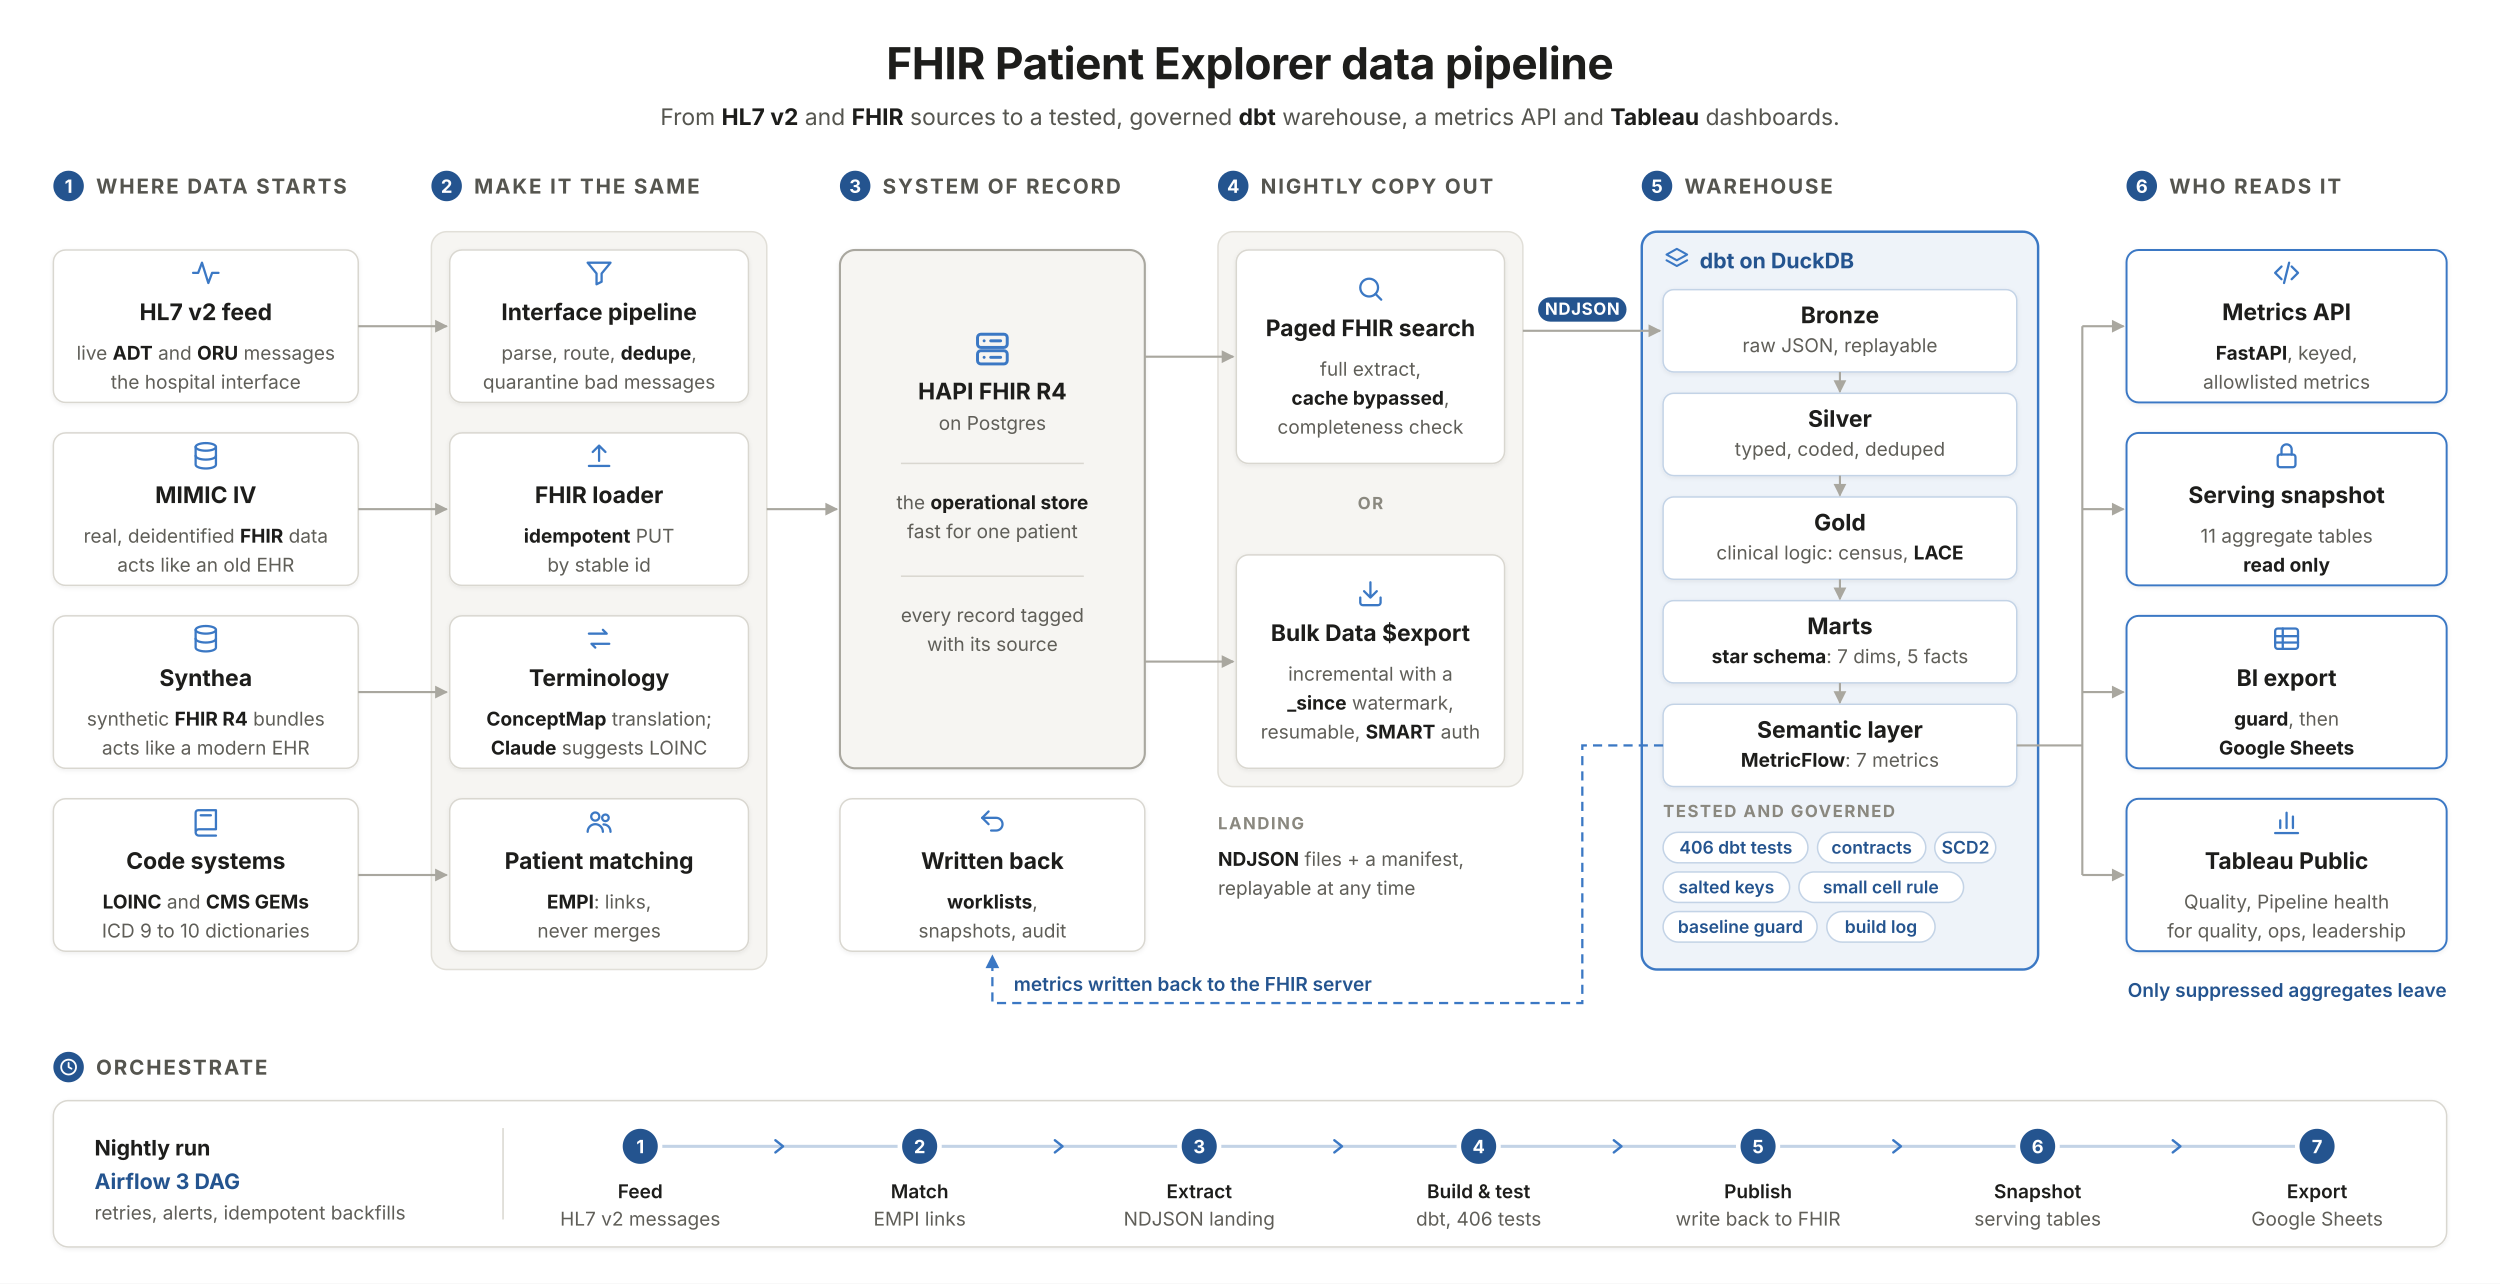
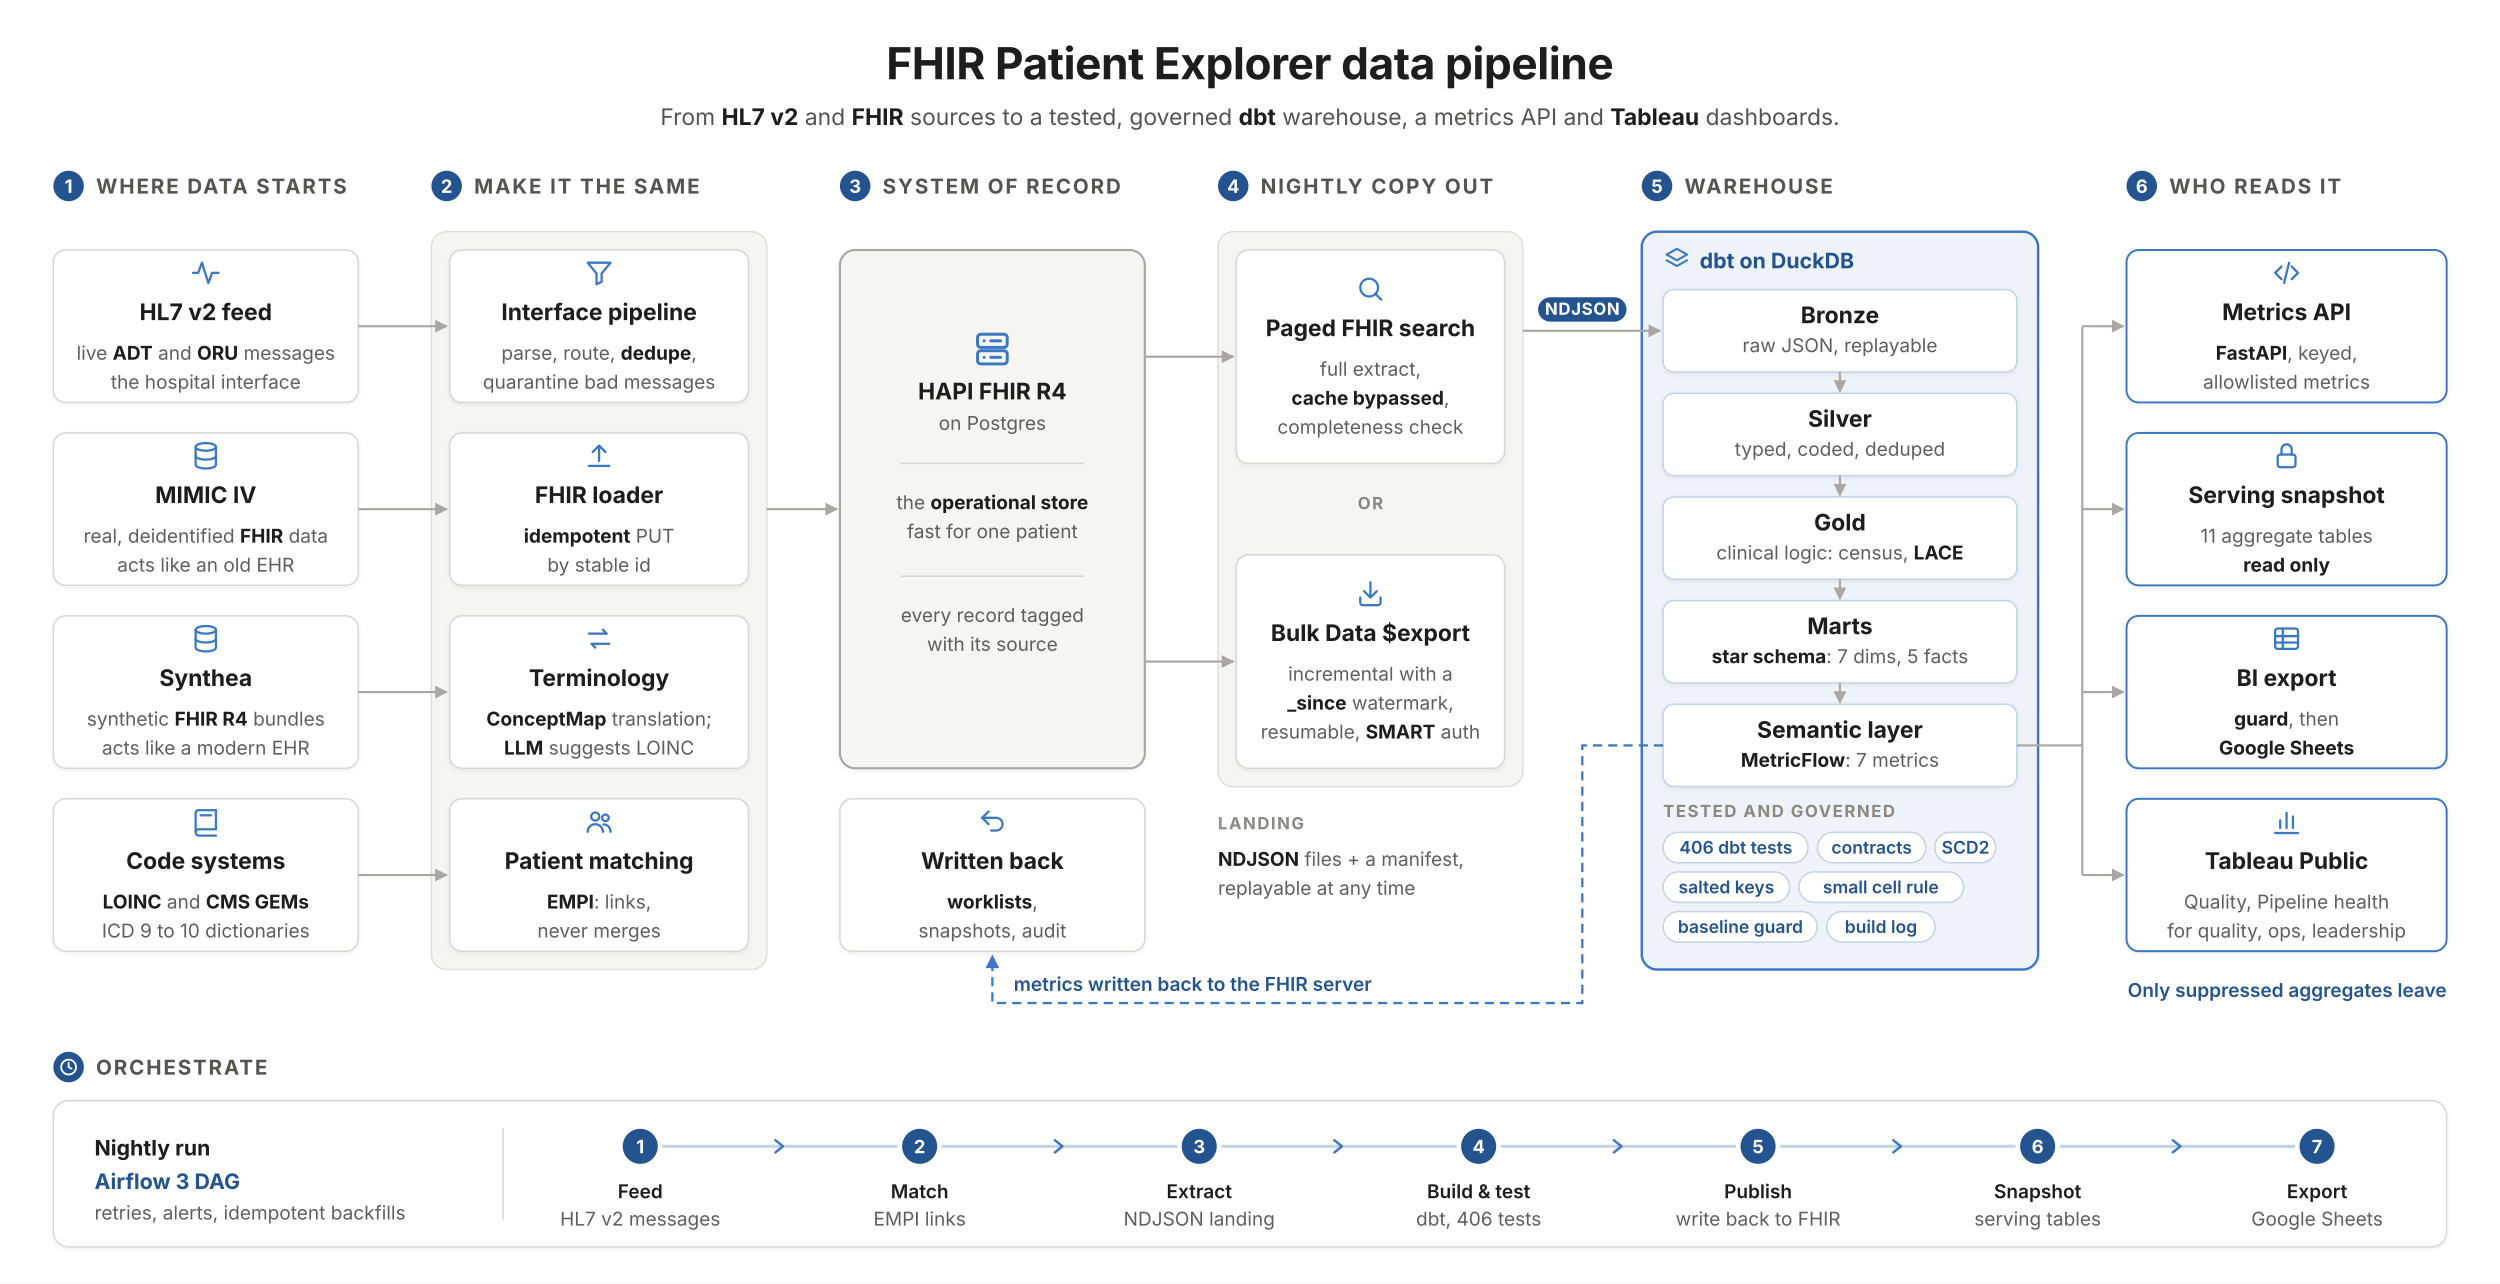
<svg xmlns="http://www.w3.org/2000/svg" viewBox="0 0 1640 842" width="1640" height="842" role="img" aria-labelledby="t d" font-family="Poppins, Inter, -apple-system, Segoe UI, Roboto, Helvetica, Arial, sans-serif">
  <style>
.bg{fill:#ffffff}
.box{fill:#ffffff;stroke:#d9d7d0;stroke-width:1}
.grp{fill:#f6f5f2;stroke:#e1dfd8;stroke-width:1}
.store{fill:#f6f5f2;stroke:#a9a79f;stroke-width:1.4}
.dw{fill:#eef3f9;stroke:#3b78c4;stroke-width:1.6}
.in{fill:#ffffff;stroke:#c3d3e6;stroke-width:1}
.u{fill:#ffffff;stroke:#3b78c4;stroke-width:1.3}
.pill{fill:#ffffff;stroke:#d9d7d0;stroke-width:1}
.chip{fill:#ffffff;stroke:#c3d3e6;stroke-width:1}
.tag{fill:#24548f}
.rule{stroke:#e6e4de;stroke-width:1}
.badge{fill:#24548f}
.bn{fill:#ffffff;font-size:12px;font-weight:700;text-anchor:middle}
.title{fill:#1d1d1b;font-size:29px;font-weight:700;letter-spacing:-0.01em}
.sub{fill:#55554f;font-size:15px}
.col{fill:#55554f;font-size:13.5px;font-weight:700;letter-spacing:0.09em}
.h{fill:#1d1d1b;font-size:15px;font-weight:700;text-anchor:middle}
.s{fill:#5f5e58;font-size:12.5px;text-anchor:middle}
.l{fill:#5f5e58;font-size:12.5px}
.lb{fill:#1d1d1b;font-size:14px;font-weight:700}
.lbb{fill:#24548f;font-size:14px;font-weight:700}
.cap{fill:#8a887f;font-size:11px;font-weight:700;letter-spacing:0.09em}
.ct{fill:#24548f;font-size:11.5px;font-weight:600;text-anchor:middle}
.tt{fill:#ffffff;font-size:11px;font-weight:700;text-anchor:middle;letter-spacing:0.04em}
.or{fill:#8a887f;font-size:11px;font-weight:700;text-anchor:middle;letter-spacing:0.09em}
.blue{fill:#24548f;font-size:12.5px;font-weight:600}
.pt{fill:#1d1d1b;font-size:12.5px;font-weight:600;text-anchor:middle}
.b{font-weight:700;fill:#1d1d1b}
.ar{stroke:#a9a79f;stroke-width:1.4;fill:none}
.hd{fill:#a9a79f}
.wb{stroke:#3b78c4;stroke-width:1.5;fill:none;stroke-dasharray:6 4}
.hdb{fill:#3b78c4}
.sep{stroke:#d9d7d0;stroke-width:1}
.track{stroke:#c3d3e6;stroke-width:2}
.chev{fill:none;stroke:#3b78c4;stroke-width:1.6;stroke-linecap:round;stroke-linejoin:round}
.node{fill:#24548f;stroke:#ffffff;stroke-width:3}
.icw{fill:none;stroke:#ffffff;stroke-width:2.2;stroke-linecap:round;stroke-linejoin:round}
.ic{fill:none;stroke:#3b78c4;stroke-width:1.8;stroke-linecap:round;stroke-linejoin:round}
@media (prefers-color-scheme: dark){
.bg{fill:#121316}
.box,.in,.pill,.chip,.u{fill:#1b1c20;stroke:#3a3b40}
.u,.dw{stroke:#5b97e0}
.grp,.store{fill:#202126;stroke:#3a3b40}
.dw{fill:#15212f}
.title,.h,.lb,.pt,.b{fill:#ececea}
.lbb,.blue,.ct{fill:#8fbaf0}
.s,.l,.sub,.col{fill:#a5a5a0}
.cap,.or{fill:#8d8c86}
.ar{stroke:#6c6c68}.hd{fill:#6c6c68}
.rule,.sep{stroke:#3a3b40}
.ic{stroke:#8fbaf0}
.node{stroke:#1b1c20}
.track{stroke:#2c3e55}
}
</style>
  <defs>
    <filter id="sh" x="-10%" y="-10%" width="120%" height="130%">
      <feDropShadow dx="0" dy="1" stdDeviation="1.5" flood-color="#1d1d1b" flood-opacity="0.07" />
    </filter>
    <marker id="a" viewBox="0 0 10 10" refX="9" refY="5" markerWidth="6" markerHeight="6" orient="auto-start-reverse">
      <path class="hd" d="M0,0 L10,5 L0,10 z" />
    </marker>
    <marker id="ab" viewBox="0 0 10 10" refX="9" refY="5" markerWidth="6" markerHeight="6" orient="auto-start-reverse">
      <path class="hdb" d="M0,0 L10,5 L0,10 z" />
    </marker>
  </defs>
  <rect class="bg" width="1640" height="842" />
  <text class="title" x="820.0" y="52" text-anchor="middle">FHIR Patient Explorer data pipeline</text>
  <text class="sub" x="820.0" y="82" text-anchor="middle">From <tspan class="b">HL7 v2</tspan> and <tspan class="b">FHIR</tspan> sources to a tested, governed <tspan class="b">dbt</tspan> warehouse, a metrics API and <tspan class="b">Tableau</tspan> dashboards.</text>
  <circle class="badge" cx="45" cy="122" r="10" />
  <text class="bn" x="45" y="126.5">1</text>
  <text class="col" x="63" y="127">WHERE DATA STARTS</text>
  <circle class="badge" cx="293" cy="122" r="10" />
  <text class="bn" x="293" y="126.5">2</text>
  <text class="col" x="311" y="127">MAKE IT THE SAME</text>
  <circle class="badge" cx="561" cy="122" r="10" />
  <text class="bn" x="561" y="126.5">3</text>
  <text class="col" x="579" y="127">SYSTEM OF RECORD</text>
  <circle class="badge" cx="809" cy="122" r="10" />
  <text class="bn" x="809" y="126.5">4</text>
  <text class="col" x="827" y="127">NIGHTLY COPY OUT</text>
  <circle class="badge" cx="1087" cy="122" r="10" />
  <text class="bn" x="1087" y="126.5">5</text>
  <text class="col" x="1105" y="127">WAREHOUSE</text>
  <circle class="badge" cx="1405" cy="122" r="10" />
  <text class="bn" x="1405" y="126.5">6</text>
  <text class="col" x="1423" y="127">WHO READS IT</text>
  <rect class="grp" x="283" y="152" width="220" height="484" rx="10" />
  <rect class="box" x="35" y="164" width="200" height="100" rx="8" filter="url(#sh)" />
  <g class="ic" transform="translate(125.0 169.0) scale(0.833)">
    <path d="M2 12h4l3-8 5 16 3-8h5" />
  </g>
  <text class="h" x="135.0" y="210.0">HL7 v2 feed</text>
  <text class="s" x="135.0" y="236.0">live <tspan class="b">ADT</tspan> and <tspan class="b">ORU</tspan> messages</text>
  <text class="s" x="135.0" y="255.0">the hospital interface</text>
  <path class="ar" d="M235 214.0 H293" marker-end="url(#a)" />
  <rect class="box" x="35" y="284" width="200" height="100" rx="8" filter="url(#sh)" />
  <g class="ic" transform="translate(125.0 289.0) scale(0.833)">
    <ellipse cx="12" cy="5" rx="8" ry="3" />
    <path d="M4 5v14c0 1.7 3.6 3 8 3s8-1.3 8-3V5" />
    <path d="M4 12c0 1.7 3.6 3 8 3s8-1.3 8-3" />
  </g>
  <text class="h" x="135.0" y="330.0">MIMIC IV</text>
  <text class="s" x="135.0" y="356.0">real, deidentified <tspan class="b">FHIR</tspan> data</text>
  <text class="s" x="135.0" y="375.0">acts like an old EHR</text>
  <path class="ar" d="M235 334.0 H293" marker-end="url(#a)" />
  <rect class="box" x="35" y="404" width="200" height="100" rx="8" filter="url(#sh)" />
  <g class="ic" transform="translate(125.0 409.0) scale(0.833)">
    <ellipse cx="12" cy="5" rx="8" ry="3" />
    <path d="M4 5v14c0 1.7 3.6 3 8 3s8-1.3 8-3V5" />
    <path d="M4 12c0 1.7 3.6 3 8 3s8-1.3 8-3" />
  </g>
  <text class="h" x="135.0" y="450.0">Synthea</text>
  <text class="s" x="135.0" y="476.0">synthetic <tspan class="b">FHIR R4</tspan> bundles</text>
  <text class="s" x="135.0" y="495.0">acts like a modern EHR</text>
  <path class="ar" d="M235 454.0 H293" marker-end="url(#a)" />
  <rect class="box" x="35" y="524" width="200" height="100" rx="8" filter="url(#sh)" />
  <g class="ic" transform="translate(125.0 529.0) scale(0.833)">
    <path d="M4 19.5V5a2 2 0 0 1 2-2h14v15H6.5A2.5 2.5 0 0 0 4 20.5 2.5 2.5 0 0 0 6.5 23H20" />
    <path d="M8 7h8" />
  </g>
  <text class="h" x="135.0" y="570.0">Code systems</text>
  <text class="s" x="135.0" y="596.0">
    <tspan class="b">LOINC</tspan> and <tspan class="b">CMS GEMs</tspan>
  </text>
  <text class="s" x="135.0" y="615.0">ICD 9 to 10 dictionaries</text>
  <path class="ar" d="M235 574.0 H293" marker-end="url(#a)" />
  <rect class="box" x="295" y="164" width="196" height="100" rx="8" filter="url(#sh)" />
  <g class="ic" transform="translate(383.0 169.0) scale(0.833)">
    <path d="M3 4h18l-7 8.5V19l-4 2v-8.5z" />
  </g>
  <text class="h" x="393.0" y="210.0">Interface pipeline</text>
  <text class="s" x="393.0" y="236.0">parse, route, <tspan class="b">dedupe</tspan>,</text>
  <text class="s" x="393.0" y="255.0">quarantine bad messages</text>
  <rect class="box" x="295" y="284" width="196" height="100" rx="8" filter="url(#sh)" />
  <g class="ic" transform="translate(383.0 289.0) scale(0.833)">
    <path d="M12 16V4M7 9l5-5 5 5M4 20h16" />
  </g>
  <text class="h" x="393.0" y="330.0">FHIR loader</text>
  <text class="s" x="393.0" y="356.0">
    <tspan class="b">idempotent</tspan> PUT</text>
  <text class="s" x="393.0" y="375.0">by stable id</text>
  <rect class="box" x="295" y="404" width="196" height="100" rx="8" filter="url(#sh)" />
  <g class="ic" transform="translate(383.0 409.0) scale(0.833)">
    <path d="M4 8h14l-3-3M20 16H6l3 3" />
  </g>
  <text class="h" x="393.0" y="450.0">Terminology</text>
  <text class="s" x="393.0" y="476.0">
    <tspan class="b">ConceptMap</tspan> translation;</text>
  <text class="s" x="393.0" y="495.0">
-     <tspan class="b">Claude</tspan> suggests LOINC</text>
+     <tspan class="b">LLM</tspan> suggests LOINC</text>
  <rect class="box" x="295" y="524" width="196" height="100" rx="8" filter="url(#sh)" />
  <g class="ic" transform="translate(383.0 529.0) scale(0.833)">
    <circle cx="9" cy="8" r="3.2" />
    <circle cx="17" cy="9" r="2.6" />
    <path d="M3 20c0-3.3 2.7-6 6-6s6 2.7 6 6M15.5 14.2c3 0 5.5 2.3 5.5 5.8" />
  </g>
  <text class="h" x="393.0" y="570.0">Patient matching</text>
  <text class="s" x="393.0" y="596.0">
    <tspan class="b">EMPI</tspan>: links,</text>
  <text class="s" x="393.0" y="615.0">never merges</text>
  <rect class="store" x="551" y="164" width="200" height="340" rx="10" filter="url(#sh)" />
  <g class="ic" transform="translate(638.0 216.0) scale(1.083)">
    <rect x="3" y="3" width="18" height="8" rx="2" />
    <rect x="3" y="13" width="18" height="8" rx="2" />
    <path d="M7 7h.01M7 17h.01M11 7h6M11 17h6" />
  </g>
  <text class="h" x="651.0" y="262">HAPI FHIR R4</text>
  <text class="s" x="651.0" y="282">on Postgres</text>
  <line class="sep" x1="591" y1="304" x2="711" y2="304" />
  <text class="s" x="651.0" y="334">the <tspan class="b">operational store</tspan>
  </text>
  <text class="s" x="651.0" y="353">fast for one patient</text>
  <line class="sep" x1="591" y1="378" x2="711" y2="378" />
  <text class="s" x="651.0" y="408">every record tagged</text>
  <text class="s" x="651.0" y="427">with its source</text>
  <rect class="box" x="551" y="524" width="200" height="100" rx="8" filter="url(#sh)" />
  <g class="ic" transform="translate(641.0 529.0) scale(0.833)">
    <path d="M9 14L4 9l5-5" />
    <path d="M4 9h11a5 5 0 0 1 0 10h-4" />
  </g>
  <text class="h" x="651.0" y="570.0">Written back</text>
  <text class="s" x="651.0" y="596.0">
    <tspan class="b">worklists</tspan>,</text>
  <text class="s" x="651.0" y="615.0">snapshots, audit</text>
  <path class="ar" d="M503 334.0 H549" marker-end="url(#a)" />
  <rect class="grp" x="799" y="152" width="200" height="364" rx="10" />
  <rect class="box" x="811" y="164" width="176" height="140" rx="8" filter="url(#sh)" />
  <g class="ic" transform="translate(889.0 179.5) scale(0.833)">
    <circle cx="11" cy="11" r="7" />
    <path d="M20.5 20.5L16 16" />
  </g>
  <text class="h" x="899.0" y="220.5">Paged FHIR search</text>
  <text class="s" x="899.0" y="246.5">full extract,</text>
  <text class="s" x="899.0" y="265.5">
    <tspan class="b">cache bypassed</tspan>,</text>
  <text class="s" x="899.0" y="284.5">completeness check</text>
  <text class="or" x="899.0" y="334">OR</text>
  <rect class="box" x="811" y="364" width="176" height="140" rx="8" filter="url(#sh)" />
  <g class="ic" transform="translate(889.0 379.5) scale(0.833)">
    <path d="M12 3v12M7 10l5 5 5-5" />
    <path d="M4 15v4a2 2 0 0 0 2 2h12a2 2 0 0 0 2-2v-4" />
  </g>
  <text class="h" x="899.0" y="420.5">Bulk Data $export</text>
  <text class="s" x="899.0" y="446.5">incremental with a</text>
  <text class="s" x="899.0" y="465.5">
    <tspan class="b">_since</tspan> watermark,</text>
  <text class="s" x="899.0" y="484.5">resumable, <tspan class="b">SMART</tspan> auth</text>
  <path class="ar" d="M751 234 H809" marker-end="url(#a)" />
  <path class="ar" d="M751 434 H809" marker-end="url(#a)" />
  <text class="cap" x="799" y="544">LANDING</text>
  <text class="l" x="799" y="568">
    <tspan class="b">NDJSON</tspan> files + a manifest,</text>
  <text class="l" x="799" y="587">replayable at any time</text>
  <rect class="dw" x="1077" y="152" width="260" height="484" rx="10" />
  <g class="ic" transform="translate(1091.0 161.0) scale(0.750)">
    <path d="M12 3l9 5-9 5-9-5z" />
    <path d="M3 13l9 5 9-5" />
  </g>
  <text class="lbb" x="1115" y="176">dbt on DuckDB</text>
  <rect class="in" x="1091" y="190" width="232" height="54" rx="7" filter="url(#sh)" />
  <text class="h" x="1207.0" y="212">Bronze</text>
  <text class="s" x="1207.0" y="231">raw JSON, replayable</text>
  <rect class="in" x="1091" y="258" width="232" height="54" rx="7" filter="url(#sh)" />
  <text class="h" x="1207.0" y="280">Silver</text>
  <text class="s" x="1207.0" y="299">typed, coded, deduped</text>
  <path class="ar" d="M1207.0 244 V257" marker-end="url(#a)" />
  <rect class="in" x="1091" y="326" width="232" height="54" rx="7" filter="url(#sh)" />
  <text class="h" x="1207.0" y="348">Gold</text>
  <text class="s" x="1207.0" y="367">clinical logic: census, <tspan class="b">LACE</tspan>
  </text>
  <path class="ar" d="M1207.0 312 V325" marker-end="url(#a)" />
  <rect class="in" x="1091" y="394" width="232" height="54" rx="7" filter="url(#sh)" />
  <text class="h" x="1207.0" y="416">Marts</text>
  <text class="s" x="1207.0" y="435">
    <tspan class="b">star schema</tspan>: 7 dims, 5 facts</text>
  <path class="ar" d="M1207.0 380 V393" marker-end="url(#a)" />
  <rect class="in" x="1091" y="462" width="232" height="54" rx="7" filter="url(#sh)" />
  <text class="h" x="1207.0" y="484">Semantic layer</text>
  <text class="s" x="1207.0" y="503">
    <tspan class="b">MetricFlow</tspan>: 7 metrics</text>
  <path class="ar" d="M1207.0 448 V461" marker-end="url(#a)" />
  <text class="cap" x="1091" y="536">TESTED AND GOVERNED</text>
  <rect class="chip" x="1091" y="546" width="95" height="20" rx="10" />
  <text class="ct" x="1138.7" y="560">406 dbt tests</text>
  <rect class="chip" x="1192.3" y="546" width="71" height="20" rx="10" />
  <text class="ct" x="1227.8" y="560">contracts</text>
  <rect class="chip" x="1269.2" y="546" width="40" height="20" rx="10" />
  <text class="ct" x="1289.4" y="560">SCD2</text>
  <rect class="chip" x="1091" y="572" width="83" height="20" rx="10" />
  <text class="ct" x="1132.5" y="586">salted keys</text>
  <rect class="chip" x="1180.1" y="572" width="108" height="20" rx="10" />
  <text class="ct" x="1233.8" y="586">small cell rule</text>
  <rect class="chip" x="1091" y="598" width="101" height="20" rx="10" />
  <text class="ct" x="1141.7" y="612">baseline guard</text>
  <rect class="chip" x="1198.4" y="598" width="71" height="20" rx="10" />
  <text class="ct" x="1233.9" y="612">build log</text>
  <path class="ar" d="M999 217.0 H1089" marker-end="url(#a)" />
  <rect class="tag" x="1009.0" y="195.0" width="58" height="16" rx="8" />
  <text class="tt" x="1038.0" y="206.5">NDJSON</text>
  <path class="wb" d="M1091 489.0 H1038.0 V658 H651.0 V627" marker-end="url(#ab)" />
  <text class="blue" x="665.0" y="650">metrics written back to the FHIR server</text>
  <path class="ar" d="M1323 489.0 H1366.0" />
  <path class="ar" d="M1366.0 214.0 V574.0" />
  <path class="ar" d="M1366.0 214.0 H1393" marker-end="url(#a)" />
  <path class="ar" d="M1366.0 334.0 H1393" marker-end="url(#a)" />
  <path class="ar" d="M1366.0 454.0 H1393" marker-end="url(#a)" />
  <path class="ar" d="M1366.0 574.0 H1393" marker-end="url(#a)" />
  <rect class="u" x="1395" y="164" width="210" height="100" rx="8" filter="url(#sh)" />
  <g class="ic" transform="translate(1490.0 169.0) scale(0.833)">
    <path d="M8 7l-5 5 5 5M16 7l5 5-5 5M14 4l-4 16" />
  </g>
  <text class="h" x="1500.0" y="210.0">Metrics API</text>
  <text class="s" x="1500.0" y="236.0">
    <tspan class="b">FastAPI</tspan>, keyed,</text>
  <text class="s" x="1500.0" y="255.0">allowlisted metrics</text>
  <rect class="u" x="1395" y="284" width="210" height="100" rx="8" filter="url(#sh)" />
  <g class="ic" transform="translate(1490.0 289.0) scale(0.833)">
    <rect x="5" y="11" width="14" height="10" rx="2" />
    <path d="M8 11V7a4 4 0 0 1 8 0v4" />
  </g>
  <text class="h" x="1500.0" y="330.0">Serving snapshot</text>
  <text class="s" x="1500.0" y="356.0">11 aggregate tables</text>
  <text class="s" x="1500.0" y="375.0">
    <tspan class="b">read only</tspan>
  </text>
  <rect class="u" x="1395" y="404" width="210" height="100" rx="8" filter="url(#sh)" />
  <g class="ic" transform="translate(1490.0 409.0) scale(0.833)">
    <rect x="3" y="4" width="18" height="16" rx="2" />
    <path d="M3 10h18M3 15h18M9 4v16" />
  </g>
  <text class="h" x="1500.0" y="450.0">BI export</text>
  <text class="s" x="1500.0" y="476.0">
    <tspan class="b">guard</tspan>, then</text>
  <text class="s" x="1500.0" y="495.0">
    <tspan class="b">Google Sheets</tspan>
  </text>
  <rect class="u" x="1395" y="524" width="210" height="100" rx="8" filter="url(#sh)" />
  <g class="ic" transform="translate(1490.0 529.0) scale(0.833)">
    <path d="M3 21h18" />
    <path d="M7 17v-6M12 17V5M17 17v-9" />
  </g>
  <text class="h" x="1500.0" y="570.0">Tableau Public</text>
  <text class="s" x="1500.0" y="596.0">Quality, Pipeline health</text>
  <text class="s" x="1500.0" y="615.0">for quality, ops, leadership</text>
  <text class="blue" x="1605" y="654" text-anchor="end">Only suppressed aggregates leave</text>
  <circle class="badge" cx="45" cy="700" r="10" />
  <g class="icw" transform="translate(38.5 693.5) scale(0.542)">
    <circle cx="12" cy="12" r="9" />
    <path d="M12 7v5l3.5 2" />
  </g>
  <text class="col" x="63" y="705">ORCHESTRATE</text>
  <rect class="box" x="35" y="722" width="1570" height="96" rx="10" filter="url(#sh)" />
  <text class="lb" x="62" y="758">Nightly run</text>
  <text class="lbb" x="62" y="780">Airflow 3 DAG</text>
  <text class="l" x="62" y="800">retries, alerts, idempotent backfills</text>
  <line class="sep" x1="330" y1="740" x2="330" y2="800" />
  <line class="track" x1="420" y1="752" x2="1520" y2="752" />
  <circle class="node" cx="420.0" cy="752" r="13" />
  <text class="bn" x="420.0" y="756.5">1</text>
  <text class="pt" x="420.0" y="786">Feed</text>
  <text class="s" x="420.0" y="804">HL7 v2 messages</text>
  <path class="chev" d="M508.667 748 L513.667 752 L508.667 756" />
  <circle class="node" cx="603.3" cy="752" r="13" />
  <text class="bn" x="603.3" y="756.5">2</text>
  <text class="pt" x="603.3" y="786">Match</text>
  <text class="s" x="603.3" y="804">EMPI links</text>
  <path class="chev" d="M692 748 L697 752 L692 756" />
  <circle class="node" cx="786.7" cy="752" r="13" />
  <text class="bn" x="786.7" y="756.5">3</text>
  <text class="pt" x="786.7" y="786">Extract</text>
  <text class="s" x="786.7" y="804">NDJSON landing</text>
  <path class="chev" d="M875.333 748 L880.333 752 L875.333 756" />
  <circle class="node" cx="970.0" cy="752" r="13" />
  <text class="bn" x="970.0" y="756.5">4</text>
  <text class="pt" x="970.0" y="786">Build &amp; test</text>
  <text class="s" x="970.0" y="804">dbt, 406 tests</text>
  <path class="chev" d="M1058.667 748 L1063.667 752 L1058.667 756" />
  <circle class="node" cx="1153.3" cy="752" r="13" />
  <text class="bn" x="1153.3" y="756.5">5</text>
  <text class="pt" x="1153.3" y="786">Publish</text>
  <text class="s" x="1153.3" y="804">write back to FHIR</text>
  <path class="chev" d="M1242.0 748 L1247.0 752 L1242.0 756" />
  <circle class="node" cx="1336.7" cy="752" r="13" />
  <text class="bn" x="1336.7" y="756.5">6</text>
  <text class="pt" x="1336.7" y="786">Snapshot</text>
  <text class="s" x="1336.7" y="804">serving tables</text>
  <path class="chev" d="M1425.333 748 L1430.333 752 L1425.333 756" />
  <circle class="node" cx="1520.0" cy="752" r="13" />
  <text class="bn" x="1520.0" y="756.5">7</text>
  <text class="pt" x="1520.0" y="786">Export</text>
  <text class="s" x="1520.0" y="804">Google Sheets</text>
</svg>
